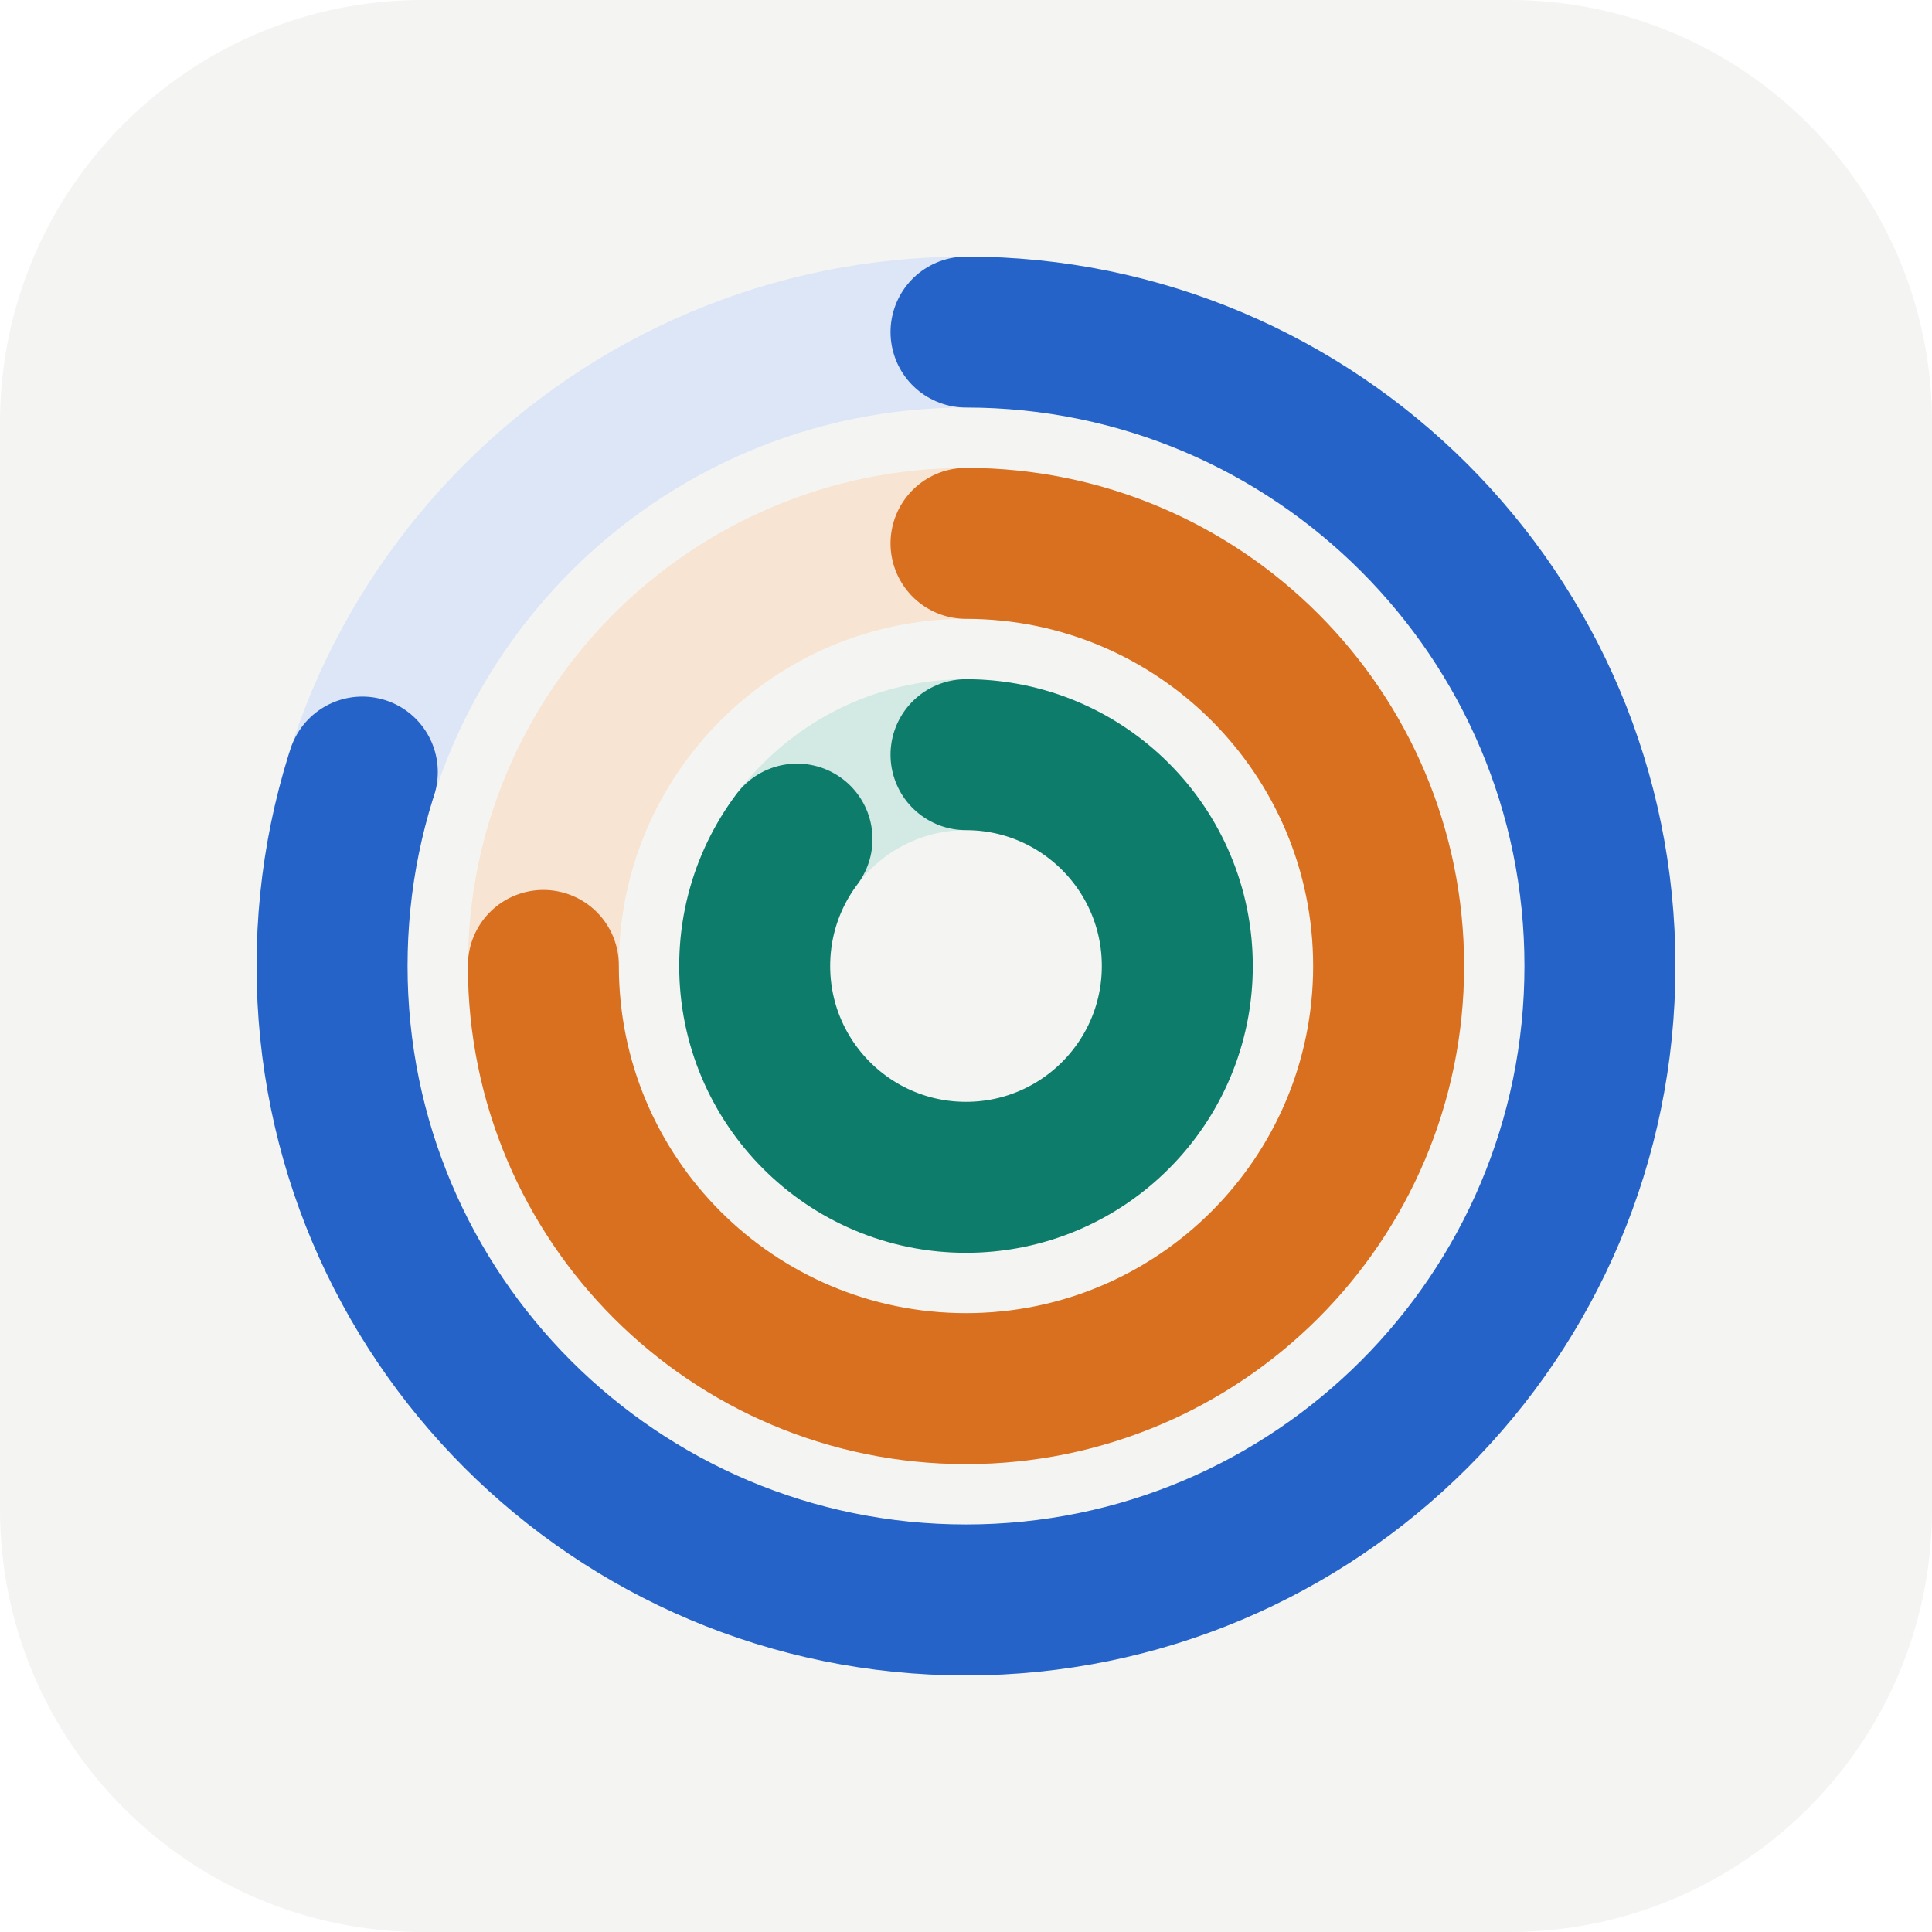
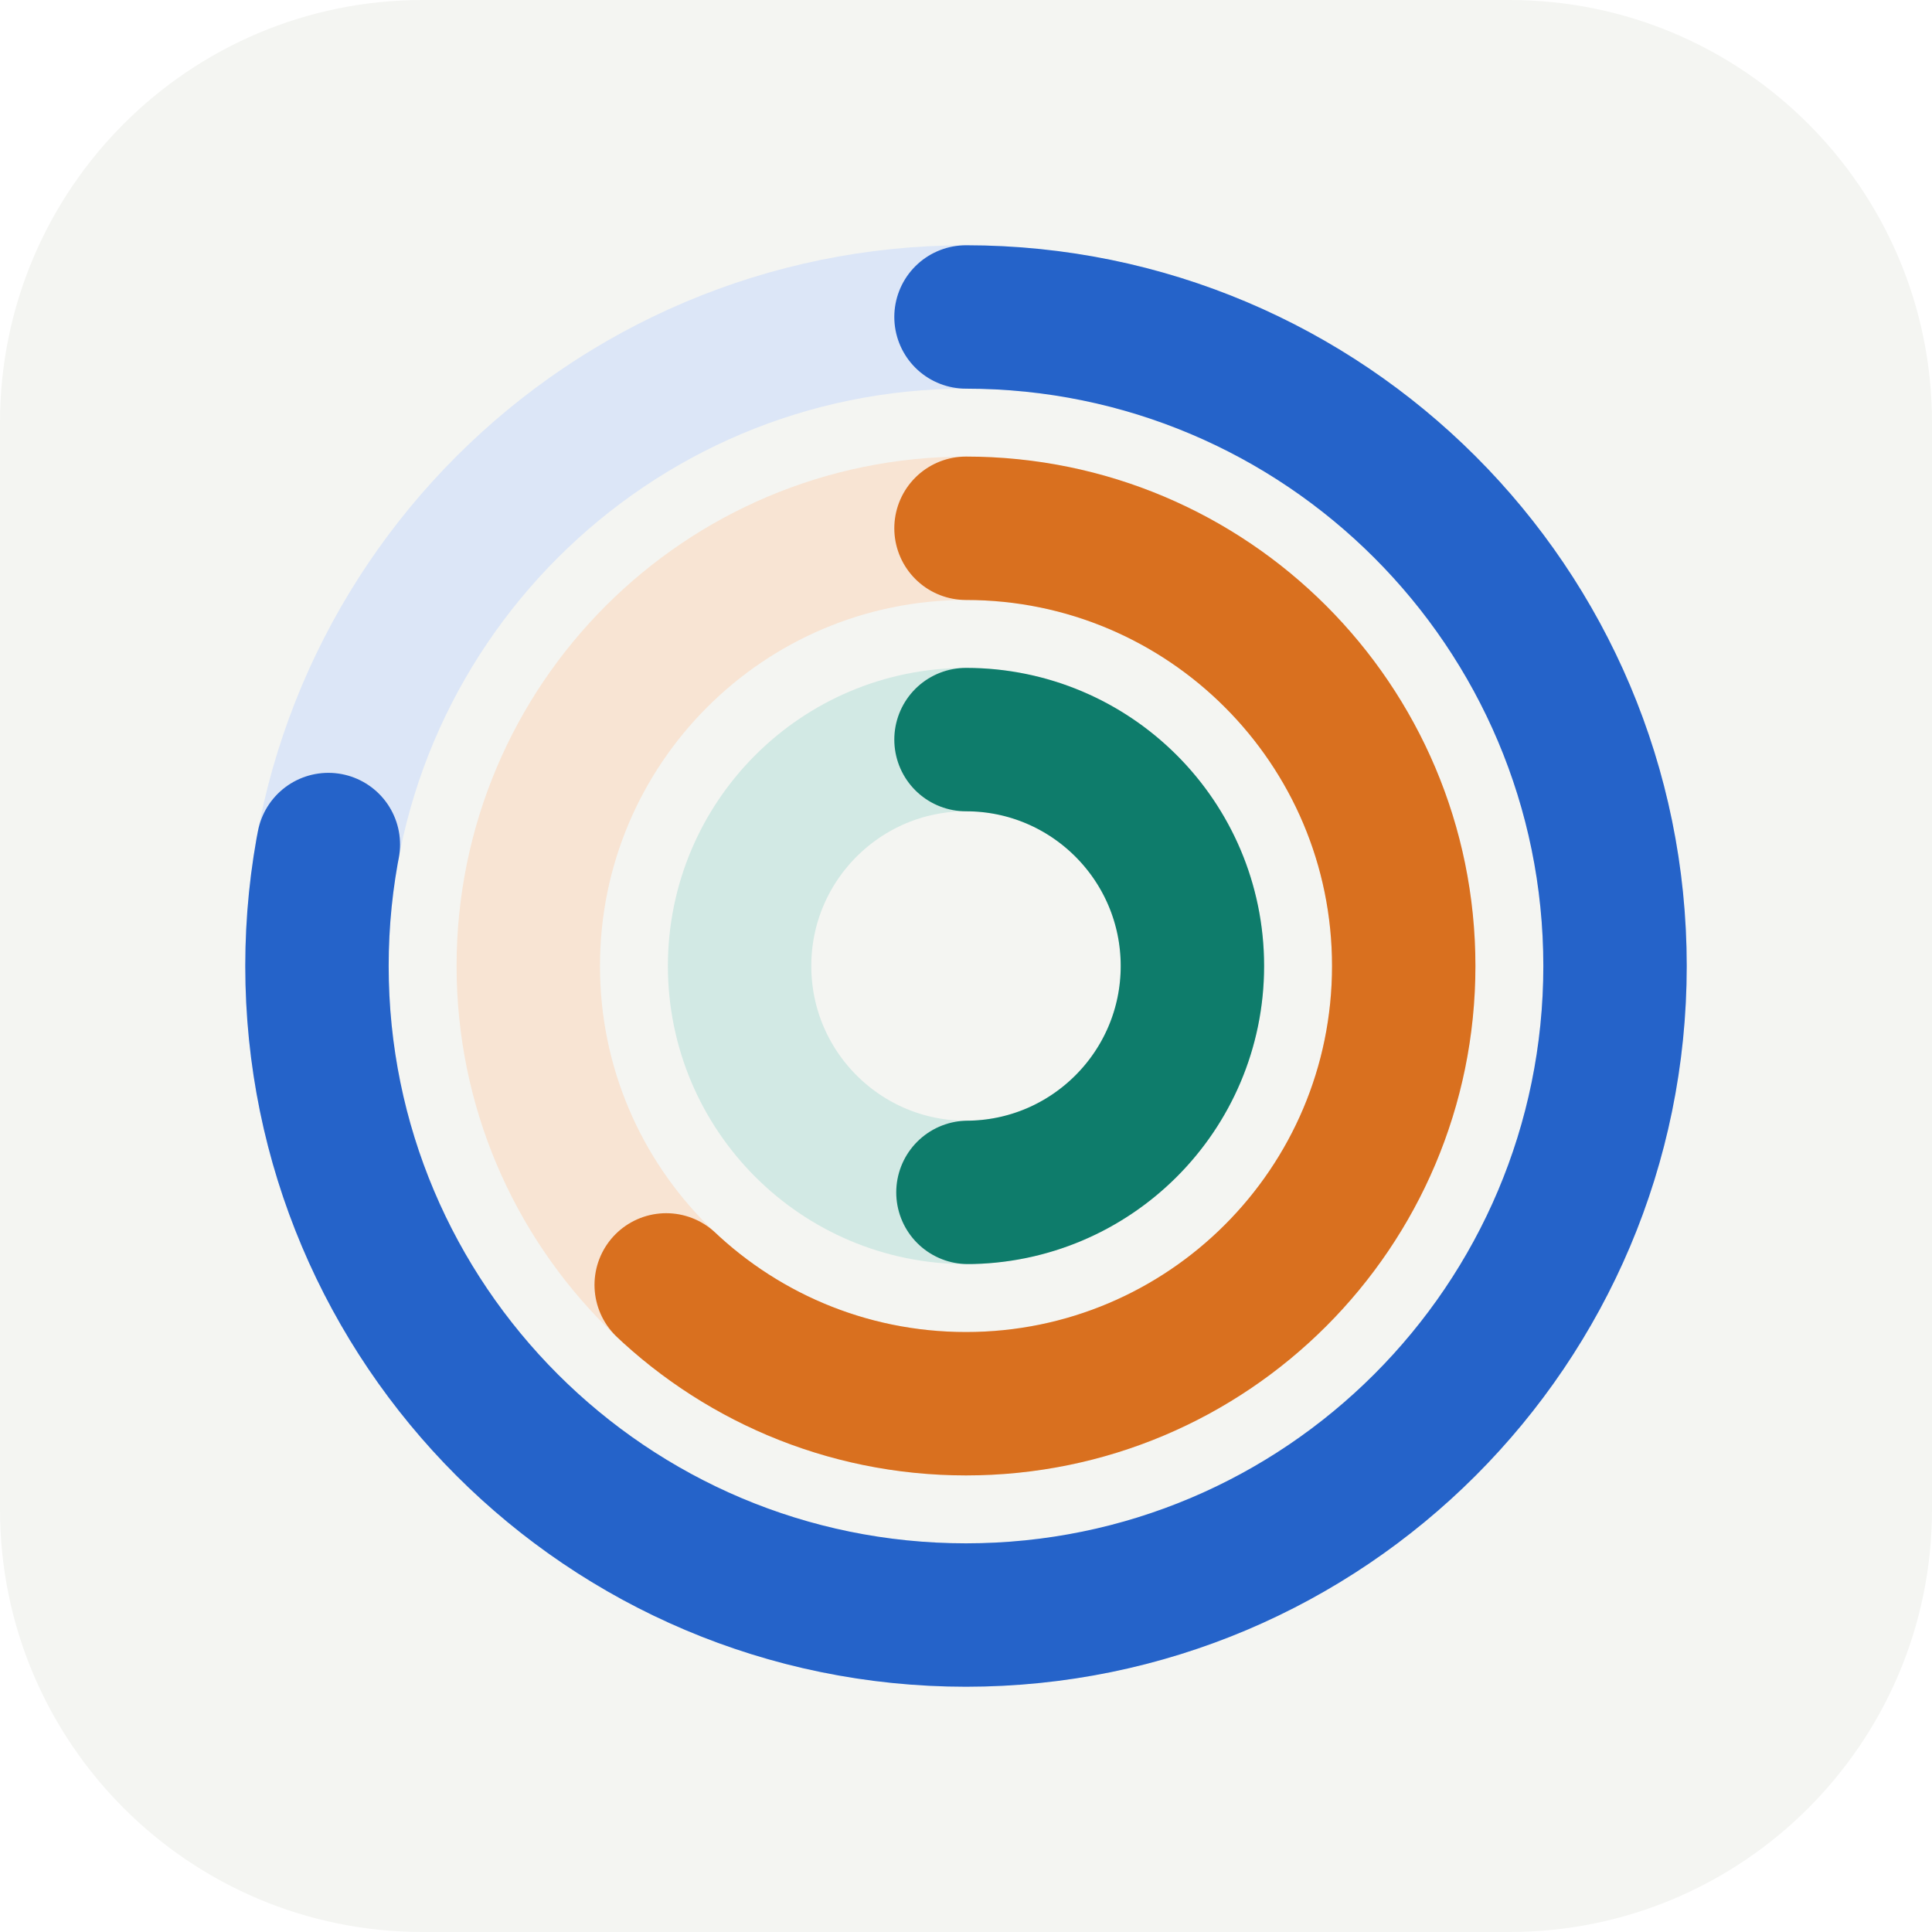
<svg xmlns="http://www.w3.org/2000/svg" viewBox="0 0 512 512">
  <rect width="512" height="512" rx="112" fill="#F4F5F2" />
-   <g fill="none" stroke-width="40" stroke-linecap="round" transform="rotate(-90 256 256)">
-     <circle cx="256" cy="256" r="168" stroke="#DCE6F7" />
-     <circle cx="256" cy="256" r="168" stroke="#2563C9" stroke-dasharray="844 1056" />
-     <circle cx="256" cy="256" r="112" stroke="#F8E4D3" />
-     <circle cx="256" cy="256" r="112" stroke="#D9701F" stroke-dasharray="528 704" />
-     <circle cx="256" cy="256" r="56" stroke="#D2E9E4" />
-     <circle cx="256" cy="256" r="56" stroke="#0E7C6B" stroke-dasharray="300 352" />
+   <g fill="none" stroke-width="38" stroke-linecap="round" transform="rotate(-90 256 256)">
+     <circle cx="256" cy="256" r="172" stroke="#DCE6F7" />
+     <circle cx="256" cy="256" r="172" stroke="#2563C9" stroke-dasharray="843 1081" />
+     <circle cx="256" cy="256" r="116" stroke="#F8E4D3" />
+     <circle cx="256" cy="256" r="116" stroke="#D9701F" stroke-dasharray="452 729" />
+     <circle cx="256" cy="256" r="60" stroke="#D2E9E4" />
+     <circle cx="256" cy="256" r="60" stroke="#0E7C6B" stroke-dasharray="188 377" />
  </g>
</svg>
